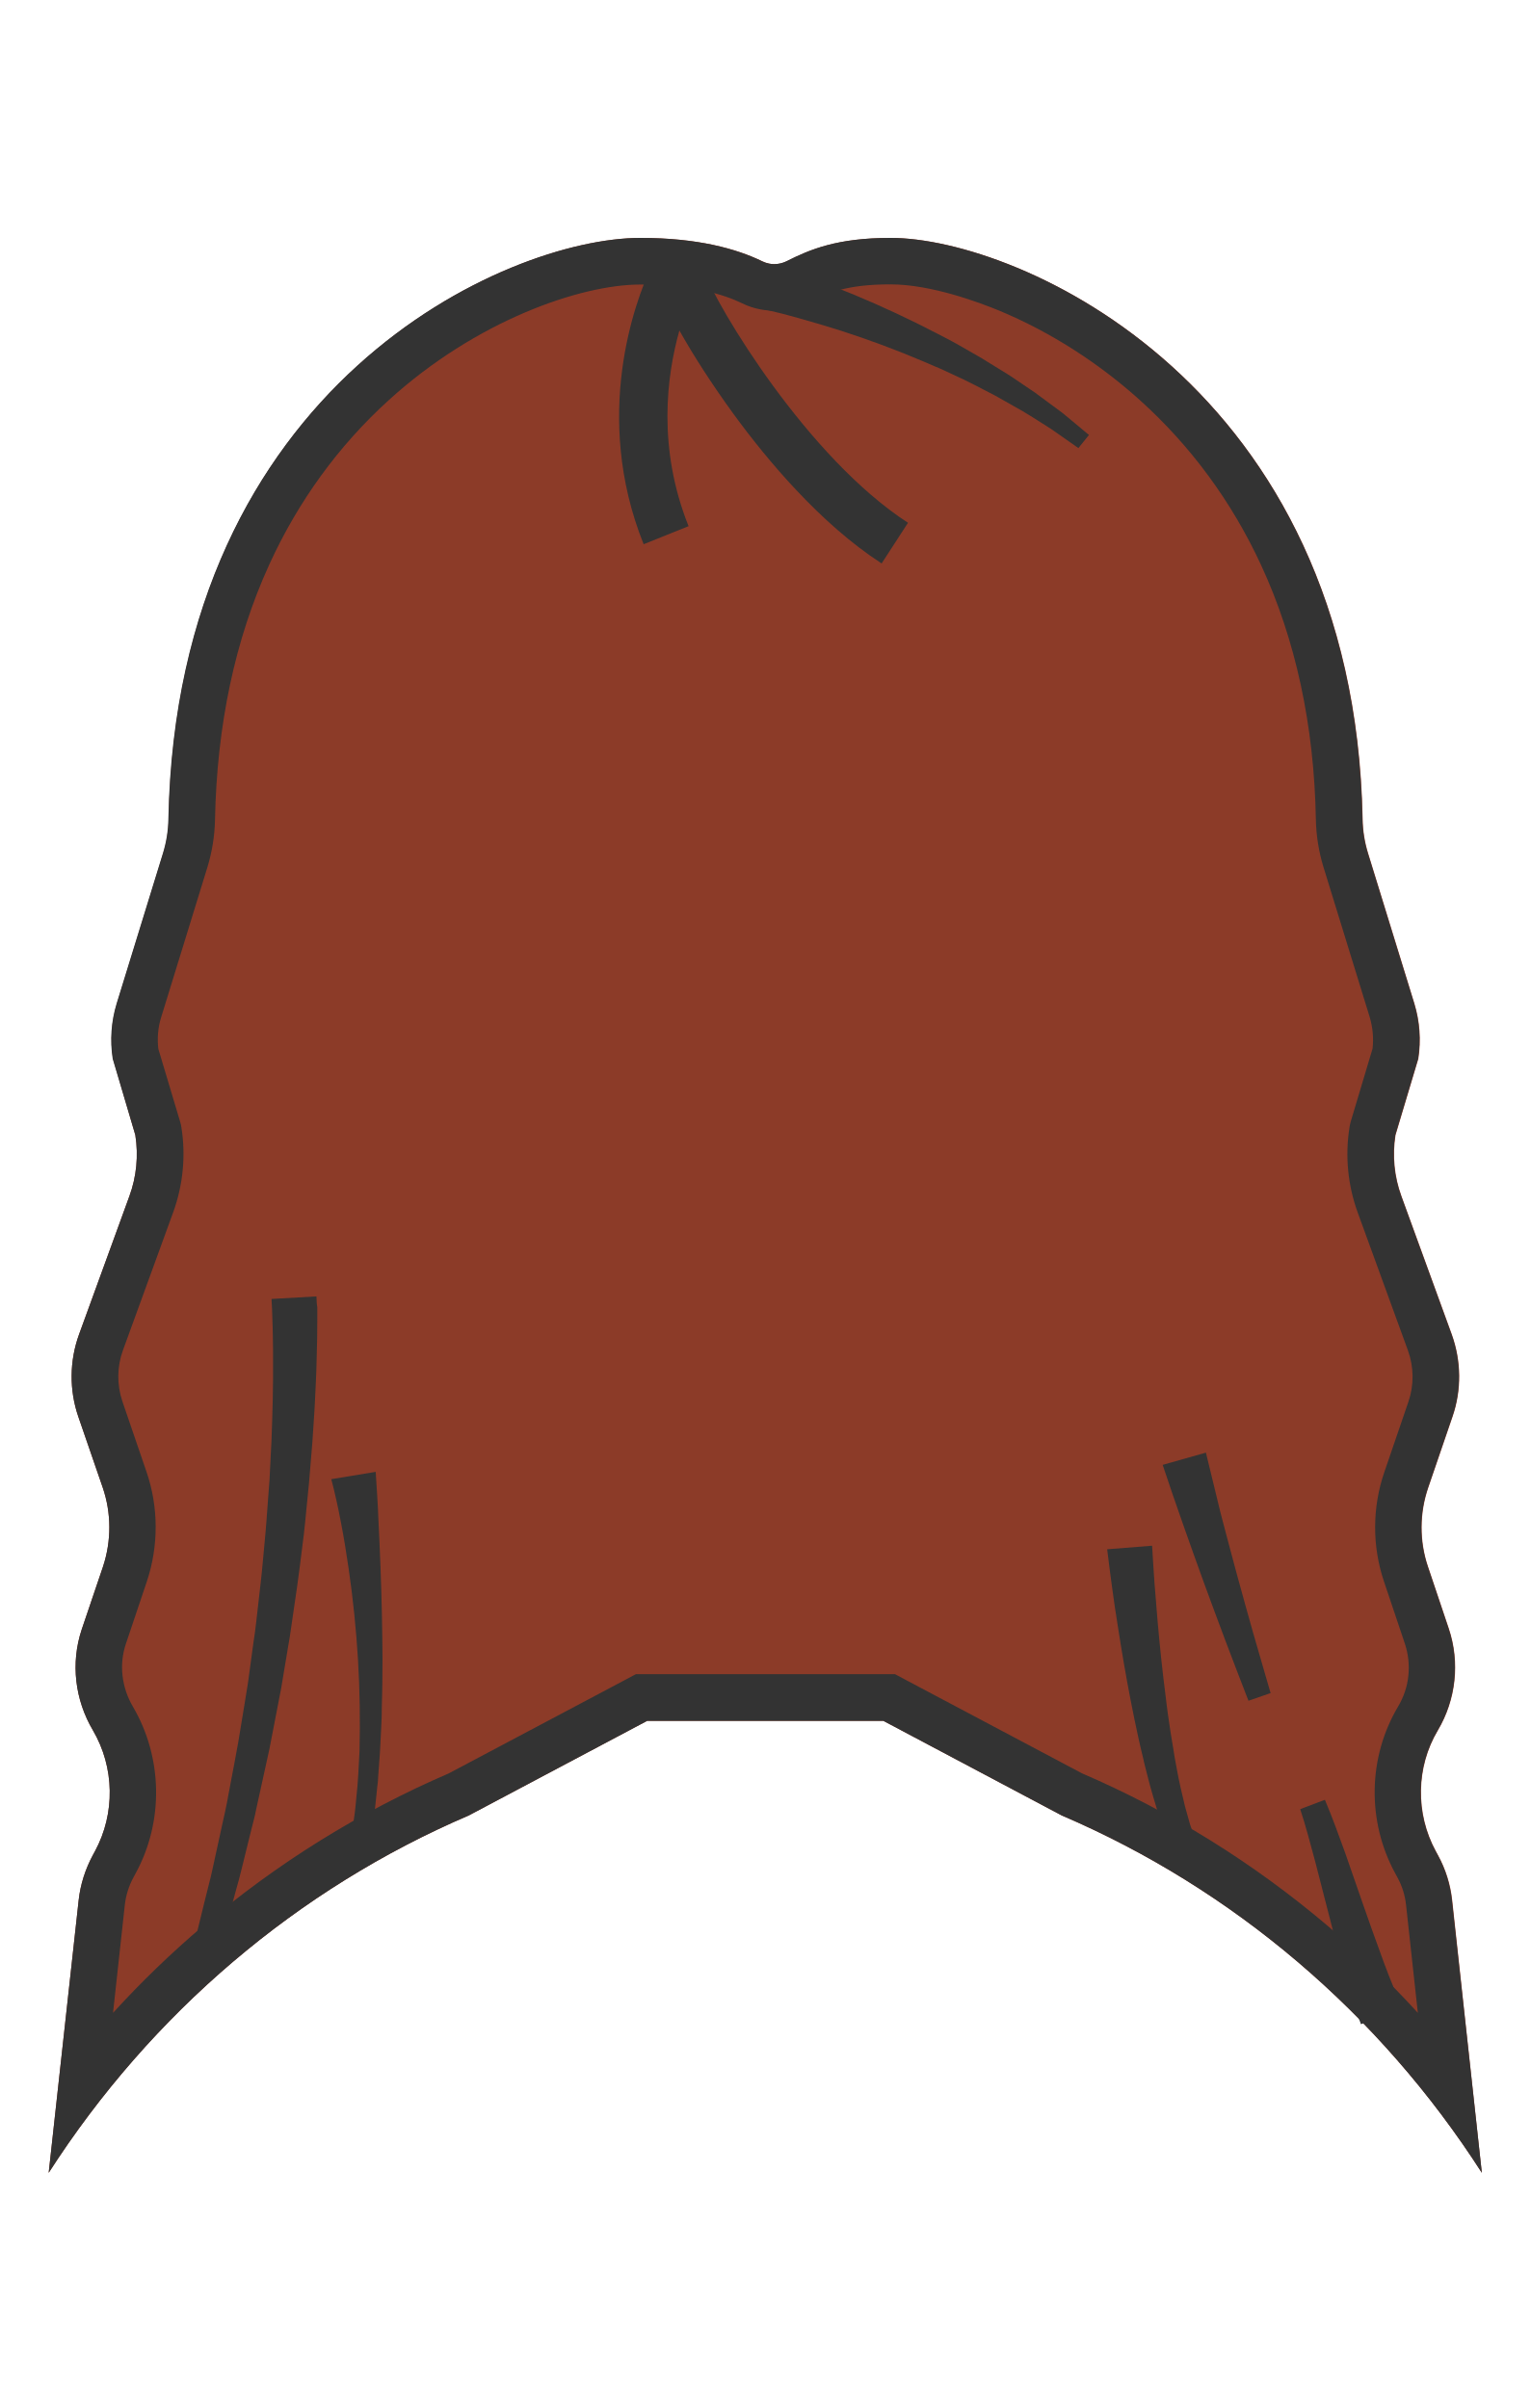
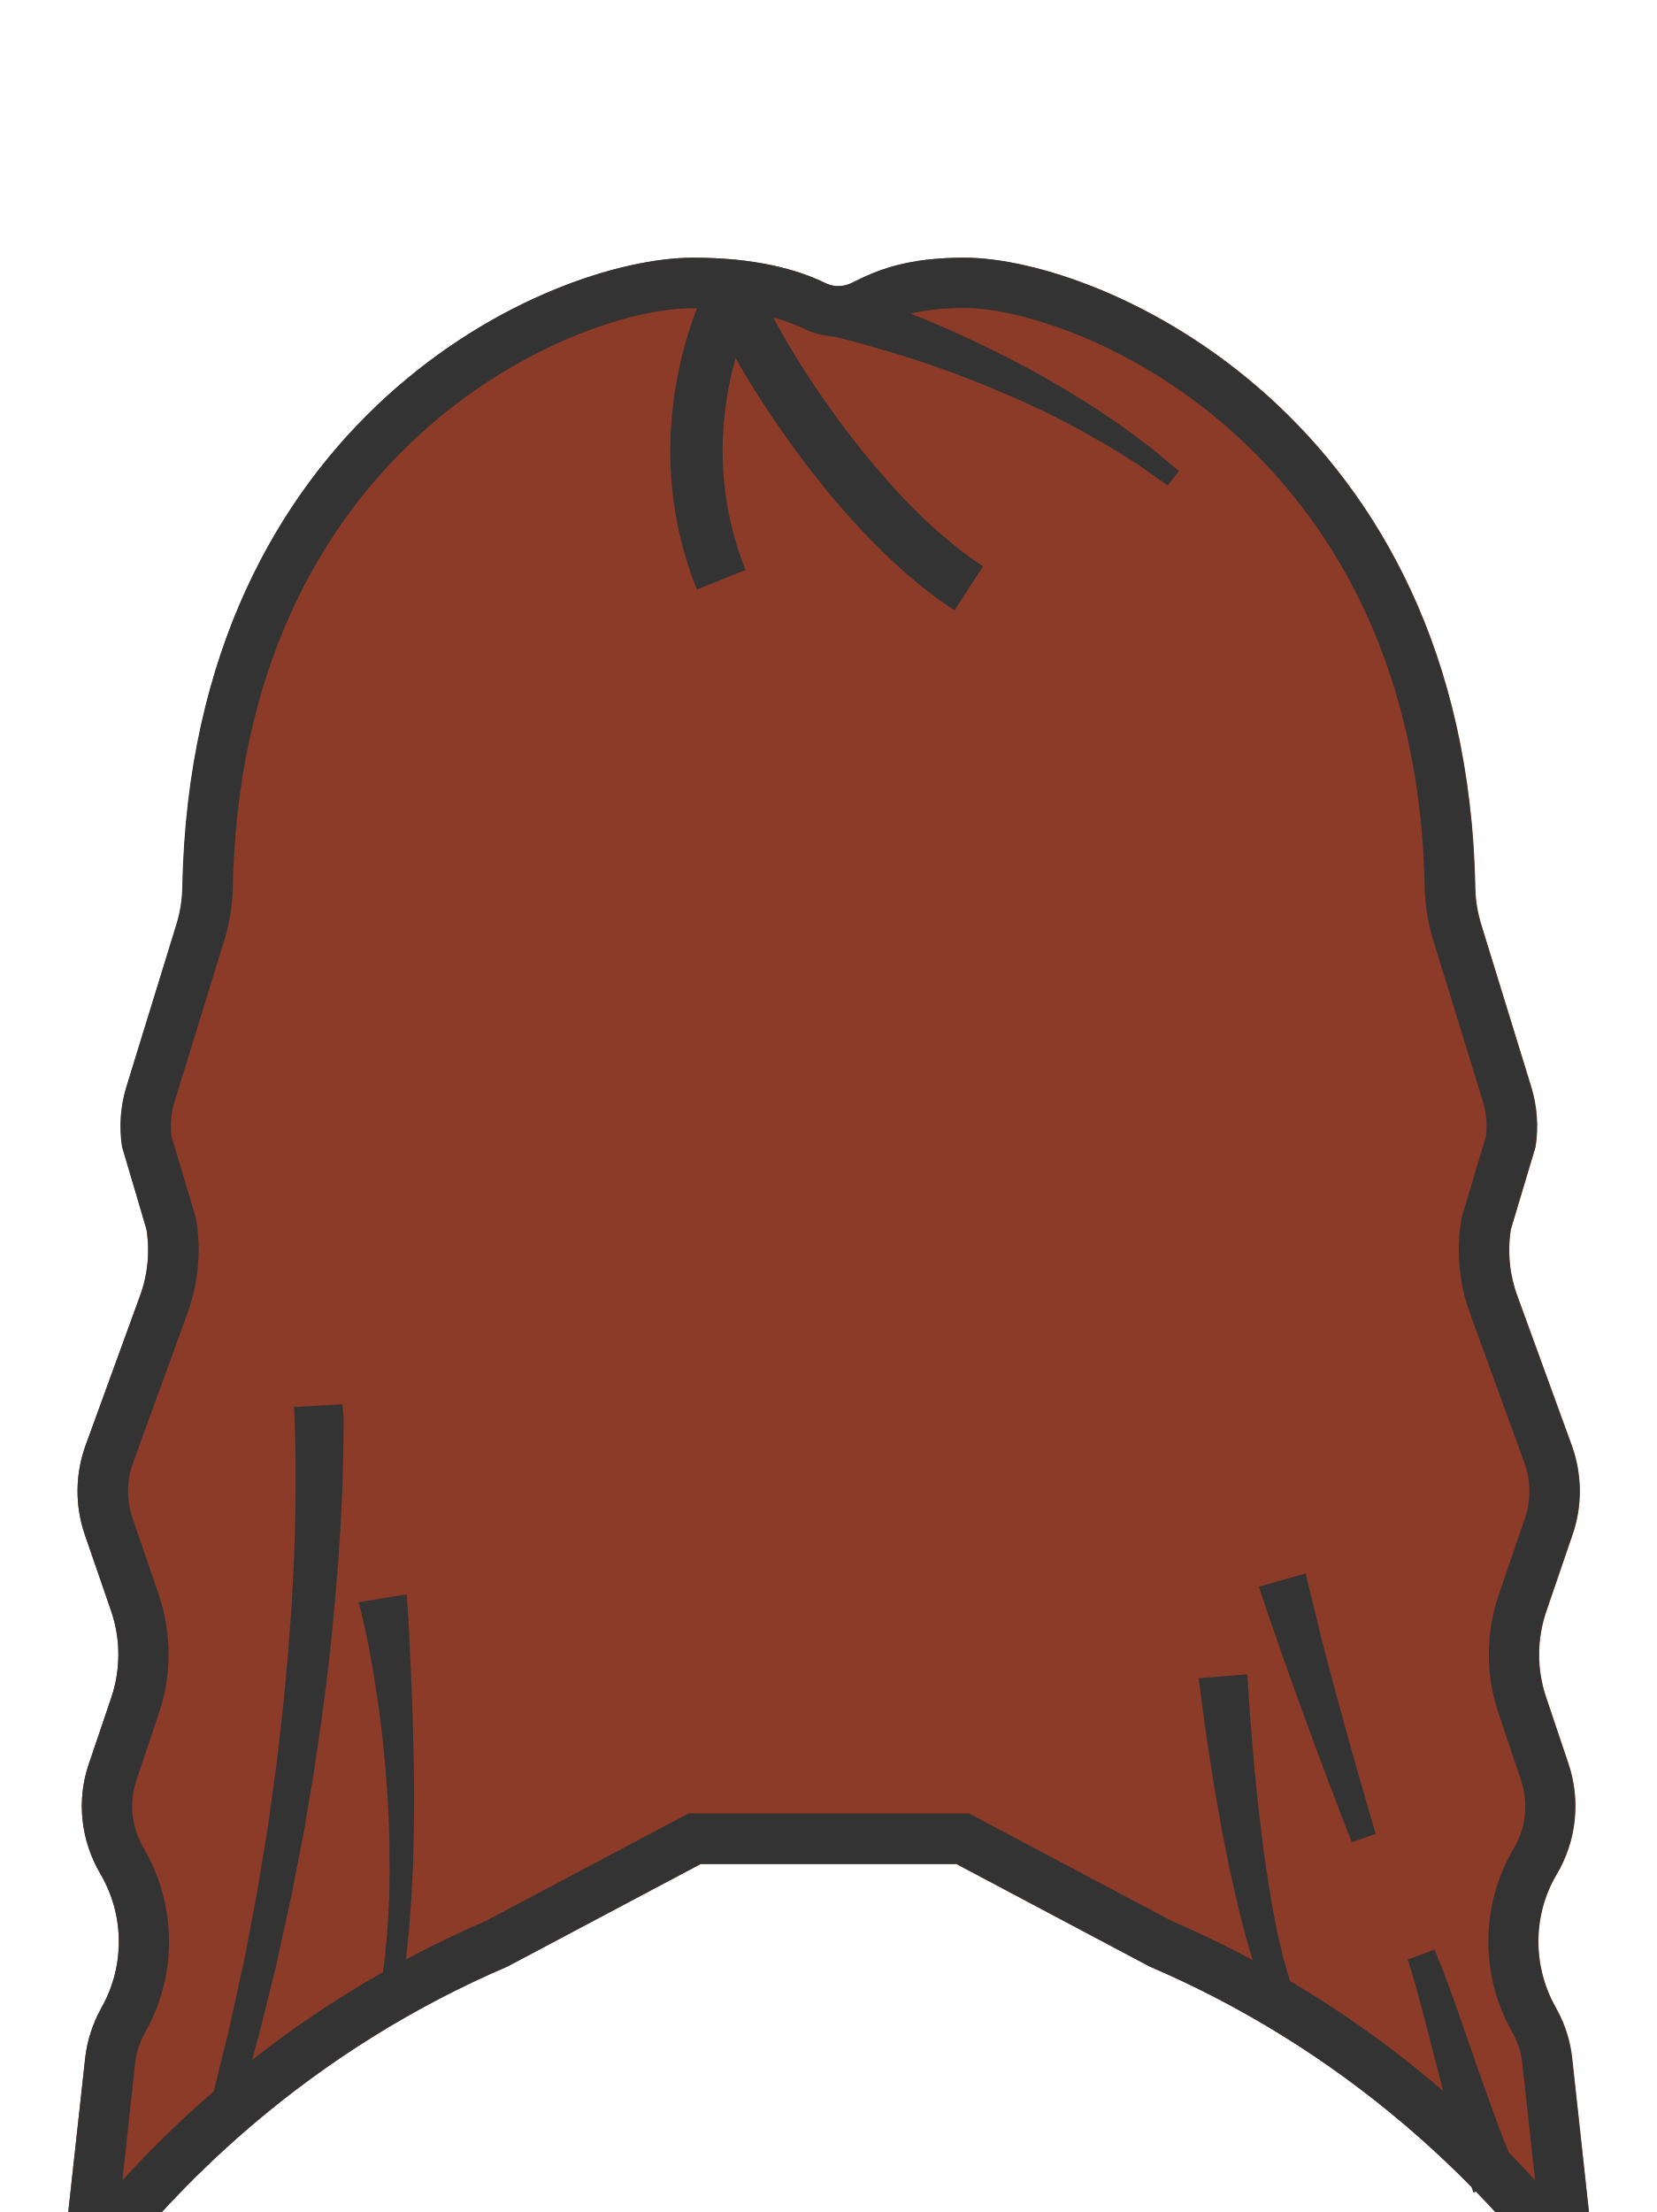
- <svg xmlns="http://www.w3.org/2000/svg" width="899" height="1415">
+ <svg xmlns="http://www.w3.org/2000/svg" width="899" height="1200">
  <g fill="none" fill-rule="evenodd">
    <path d="M853.1 1116.7c-1-9.3-3.8-18.3-8.3-26.5l-1.3-2.4c-12-22.1-11.7-49.3 1.2-71 10.7-18 13.1-40 6.4-59.9l-12.2-36.3c-5.1-15.1-5-31.5.2-46.6l14.2-41.5c5.4-15.6 5.2-32.7-.4-48.3l-29.6-81.3c-4.2-11.5-5.4-23.8-3.5-35.9l13.4-44.8c1.7-10.9.9-22-2.3-32.5l-27.2-88.3c-2-6.5-3.1-13.3-3.2-20.2-5-254.7-202.2-341.4-277.2-341.4-31.3 0-47.2 6.7-61.1 13.7-3.2 1.6-6.8 2.1-10.3 1.4-1.4-.3-2.7-.7-3.9-1.3-15.2-7.4-38-13.8-71.7-13.8-78.9 0-272.2 86.6-277.2 341.4-.1 6.9-1.2 13.7-3.2 20.2l-27.2 88.3a72.9 72.9 0 0 0-2.3 32.5L79.5 667c1.9 12.1.7 24.5-3.5 35.9l-29.6 81.3c-5.6 15.5-5.8 32.6-.4 48.3L60.3 874c5.2 15.1 5.2 31.5.2 46.6L48 957.5c-6.6 19.8-4 41.4 6.6 59.3 12.7 21.7 13.2 48.8 1.2 71l-1.3 2.4c-4.4 8.2-7.3 17.2-8.3 26.5l-17.6 160.1c60.3-93.8 146.2-166.9 246.8-210l104.8-55.6h138.7l104.8 55.6c100.6 43.1 186.6 116.2 246.8 210l-17.4-160.1z" fill="#8C3B28" fill-rule="nonzero" />
    <path d="M27 158.4h845.2v724.5H27z" />
    <g fill="#333" fill-rule="nonzero">
      <path d="M397.5 147.9c-6.6 0-12.6 3.8-15.4 9.9-8.6 18.8-34.4 86.2-4 162l26.4-10.6c-18.4-46-12.9-88.3-5.4-115 8 14.3 19.1 31.6 31.9 49.2 19.8 27.1 51 64.4 86.9 87.7l15.5-23.9c-59.2-38.4-112.1-126.7-120-148.2-2.4-6.5-8.4-10.8-15.2-11.1h-.7zM185.9 761.8l-26.4 1.5c.1 1.7.2 3.8.3 5.7.1 1.9.1 3.9.2 5.9.2 3.9.2 7.9.3 11.8.1 3.9.1 7.9.1 11.9v11.9c-.1 7.9-.2 15.9-.5 23.8l-.4 11.9-.6 11.9-.6 11.9-.9 11.9c-.6 7.9-1.1 15.9-1.9 23.8l-1.1 11.9c-.4 4-.7 7.9-1.2 11.9l-2.7 23.7c-.4 4-1 7.9-1.6 11.9l-1.6 11.8-1.6 11.8c-.6 3.9-1.3 7.9-1.9 11.8l-3.9 23.6c-1.4 7.9-2.9 15.7-4.4 23.5l-2.2 11.8-.6 2.9-.6 2.9-1.3 5.8-5.1 23.4-1.3 5.9c-.4 1.9-.9 3.9-1.4 5.8l-2.9 11.6-5.7 23.3 14.7 4.1 6.5-23.3 3.2-11.7c.5-1.9 1.1-3.9 1.6-5.8l1.5-5.9 5.8-23.5 1.5-5.9.7-2.9.6-3 2.6-11.8c1.7-7.9 3.5-15.8 5.2-23.7l4.6-23.8c.7-4 1.6-7.9 2.3-11.9l2-12 2-12c.7-4 1.4-8 1.9-12l3.5-24c.6-4 1-8 1.6-12l1.5-12c1.1-8 1.8-16.1 2.6-24.1l1.2-12.1 1-12.1 1-12.1.8-12.1c.6-8.1.9-16.2 1.3-24.3.2-4.1.3-8.1.4-12.2l.3-12.2c0-4.1.1-8.2.1-12.3v-6.2c-.4-2.2-.4-4.2-.5-6.4zm34.8 103.1l-26.1 4.3.8 3.1.8 3.2c.5 2.2 1 4.3 1.5 6.5l1.4 6.6 1.3 6.6c1.7 8.8 3.1 17.6 4.4 26.5 2.6 17.7 4.4 35.6 5.5 53.5 1.1 17.9 1.3 35.8.9 53.7-.5 8.9-.8 17.9-1.8 26.7-.4 4.4-.8 8.9-1.5 13.3l-.5 3.3c-.1.5-.1 1.1-.2 1.7-.1.5-.3 1.1-.6 1.6-.5 1-1.4 2-2.6 3-1.3.9-2.8 1.8-5.3 2.5l26.1 4.4c-2.2-1.5-3.4-2.9-4.4-4.2-.9-1.3-1.4-2.6-1.7-3.7-.1-.6-.1-1.2-.1-1.8 0-.6.2-1.1.2-1.7l.5-3.4c.7-4.5 1.1-9.1 1.6-13.6l.7-6.8c.1-1.1.3-2.3.4-3.4l.2-3.4 1-13.7c.3-4.6.4-9.1.7-13.7l.3-6.8.1-6.8c.1-4.6.3-9.1.3-13.7s.1-9.1.1-13.7c-.1-18.2-.5-36.5-1.2-54.7-.3-9.1-.8-18.3-1.2-27.4l-.3-6.9-.4-6.9c-.3-4.9-.6-9.4-.9-14.2zm456.1 43.4l-26.4 2.1c.9 7.6 1.9 15 2.9 22.5s2.1 14.9 3.3 22.3c2.3 14.9 4.8 29.7 7.7 44.5 1.4 7.4 3 14.8 4.6 22.2.8 3.7 1.7 7.4 2.6 11.1.4 1.8.8 3.7 1.3 5.5l1.4 5.5c1.8 7.3 4.1 14.7 6.3 22l3.8 10.9 4.5 10.8 13.6-5.8-3.4-10.1-2.9-10.4c-1.7-7.1-3.4-14.1-4.7-21.4l-1-5.4c-.4-1.8-.6-3.6-.9-5.4-.6-3.6-1.2-7.2-1.8-10.9-1.1-7.3-2.2-14.6-3-21.9-1.9-14.6-3.4-29.3-4.7-44-.6-7.4-1.2-14.7-1.8-22.1-.5-7.3-1-14.8-1.4-22zm101.5 149.3l-14.5 5.5c3.3 10 6 20.4 8.8 30.8 2.7 10.4 5.4 21 8.1 31.5 2.7 10.6 5.4 21.1 8.4 31.8.7 2.7 1.5 5.3 2.3 8 .8 2.7 1.6 5.3 2.4 8 1.7 5.4 3.6 10.8 5.7 16.3l24.1-10.8c-2.2-4.4-4.3-9.1-6.2-14-1-2.4-2-4.9-2.9-7.4-1-2.5-1.9-5-2.8-7.5-3.7-10-7.3-20.2-10.9-30.5-3.6-10.2-7.1-20.5-10.7-30.8-3.7-10.2-7.4-20.5-11.8-30.9zm-69.9-204l-25.4 7.2c3.9 11.8 7.9 23.3 12 35 4.1 11.6 8.2 23.2 12.4 34.7 4.2 11.5 8.5 23 12.8 34.5 4.3 11.5 8.8 22.9 13.2 34.4l13-4.5c-3.4-11.7-6.8-23.4-10.2-35.2-3.3-11.7-6.6-23.5-9.8-35.3-3.2-11.8-6.3-23.6-9.4-35.4-2.8-11.8-5.8-23.7-8.6-35.4z" />
      <path d="M523.1 167.1c24.1 0 52.6 10.8 63.8 15.4 29.6 12.3 58.2 30.5 82.8 52.7 29.9 27 53.8 59.5 71 96.6 20.4 44 31.3 94.4 32.3 149.8.2 9.5 1.7 18.8 4.4 27.7l27.2 88.3c1.8 6 2.4 12.4 1.7 18.6L793.5 659l-.5 2-.3 1.8c-2.6 16.6-.9 33.7 4.8 49.5l29.6 81.3c3.5 9.7 3.6 20.3.3 30l-14.2 41.5c-7.1 20.7-7.2 43.4-.2 64.2l12.2 36.3c4.2 12.5 2.8 26-3.9 37.2-17.7 29.8-18.4 67.3-1.7 98l1.3 2.4c2.8 5.1 4.5 10.6 5.1 16.4l6.9 63.2a575.34 575.34 0 0 0-52.7-50.9c-43.7-37.1-92.2-67.3-144.5-89.8L531.8 987l-6-3.2H373.5l-6 3.2-103.9 55.1c-52.2 22.5-100.8 52.7-144.5 89.8a575.34 575.34 0 0 0-52.7 50.9l6.9-63.2c.6-5.8 2.4-11.4 5.1-16.4l1.3-2.4c16.6-30.5 15.9-68-1.6-97.9-6.7-11.4-8.2-24.8-4.2-36.8l12.4-36.9c6.9-20.7 6.9-43.5-.2-64.2l-14.2-41.5c-3.3-9.7-3.2-20.4.3-30l29.6-81.3c5.7-15.8 7.4-32.9 4.8-49.5l-.3-1.8-.5-1.8L93 616.3c-.7-6.2-.2-12.7 1.7-18.6l27.2-88.3c2.7-8.9 4.2-18.2 4.4-27.7 1.1-55.6 11.8-106.1 31.9-150 17-37.2 40.6-69.7 70.1-96.5 51.4-46.8 112.7-68 147.9-68 30.7 0 49.4 6 59.7 11 3.4 1.7 7 2.9 10.8 3.6 2.7.5 5.5.8 8.2.8 6.8 0 13.5-1.6 19.6-4.7 11.5-5.9 23.2-10.8 48.6-10.8zm0-27.3c-31.3 0-47.2 6.7-61.1 13.7-2.3 1.1-4.8 1.7-7.3 1.7-1 0-2-.1-3-.3-1.4-.3-2.7-.7-3.9-1.3-15.2-7.4-38-13.8-71.7-13.8-78.9 0-272.2 86.6-277.2 341.4-.1 6.9-1.2 13.7-3.2 20.2l-27.2 88.3a72.9 72.9 0 0 0-2.3 32.5L79.5 667c1.9 12.1.7 24.5-3.5 35.9l-29.6 81.3c-5.6 15.5-5.8 32.6-.4 48.3L60.3 874c5.2 15.1 5.2 31.5.2 46.6L48 957.5c-6.6 19.8-4 41.4 6.6 59.3 12.7 21.7 13.2 48.8 1.2 71l-1.3 2.4c-4.4 8.2-7.3 17.2-8.3 26.5l-17.6 160.1c60.3-93.8 146.2-166.9 246.8-210l104.8-55.6h138.7l104.8 55.6c100.6 43.1 186.6 116.2 246.8 210l-17.6-160.1c-1-9.3-3.8-18.3-8.3-26.5l-1.3-2.4c-12-22.1-11.7-49.3 1.2-71 10.7-18 13.1-40 6.4-59.9l-12.2-36.3c-5.1-15.1-5-31.5.2-46.6l14.2-41.5c5.4-15.6 5.2-32.7-.4-48.3l-29.6-81.3c-4.2-11.5-5.4-23.8-3.5-35.9l13.4-44.8c1.7-10.9.9-22-2.3-32.5l-27.2-88.3c-2-6.5-3.1-13.3-3.2-20.2-5-254.8-202.2-341.4-277.2-341.4z" />
    </g>
    <path d="M450.5 154.9c1.2.3 2.3.7 3.4 1 1.1.3 2.2.7 3.3 1 2.2.7 4.4 1.4 6.5 2.1 2.1.7 4.3 1.4 6.4 2.2l6.4 2.3c4.3 1.5 8.4 3.2 12.7 4.7l12.5 5c16.6 6.9 32.9 14.5 48.8 22.8l6 3.1c2 1.1 4 2.1 5.9 3.2l11.7 6.7c2 1.1 3.9 2.3 5.8 3.5l5.7 3.5 5.7 3.5c1 .6 1.9 1.2 2.8 1.8l2.8 1.9 11.1 7.5c3.6 2.6 7.2 5.3 10.8 8l5.4 4 5.2 4.3 10.3 8.6-6.2 7.7-10.7-7.5-5.3-3.7-5.5-3.5c-3.7-2.3-7.3-4.7-11.1-6.9l-11.3-6.4-2.8-1.6c-.9-.5-1.9-1.1-2.9-1.6l-5.8-3-5.8-3c-1.9-1-3.9-2-5.8-2.9l-11.8-5.5c-1.9-.9-4-1.8-6-2.6l-6-2.6c-16-6.8-32.3-12.9-48.8-18.2l-12.4-3.8c-4.2-1.2-8.3-2.4-12.5-3.6l-6.2-1.7c-2.1-.6-4.2-1.1-6.3-1.6-2.1-.5-4.2-1-6.2-1.5-1-.2-2.1-.5-3.1-.7-1-.2-2.1-.5-3-.6l6.3-25.9z" fill="#333" fill-rule="nonzero" />
  </g>
</svg>
